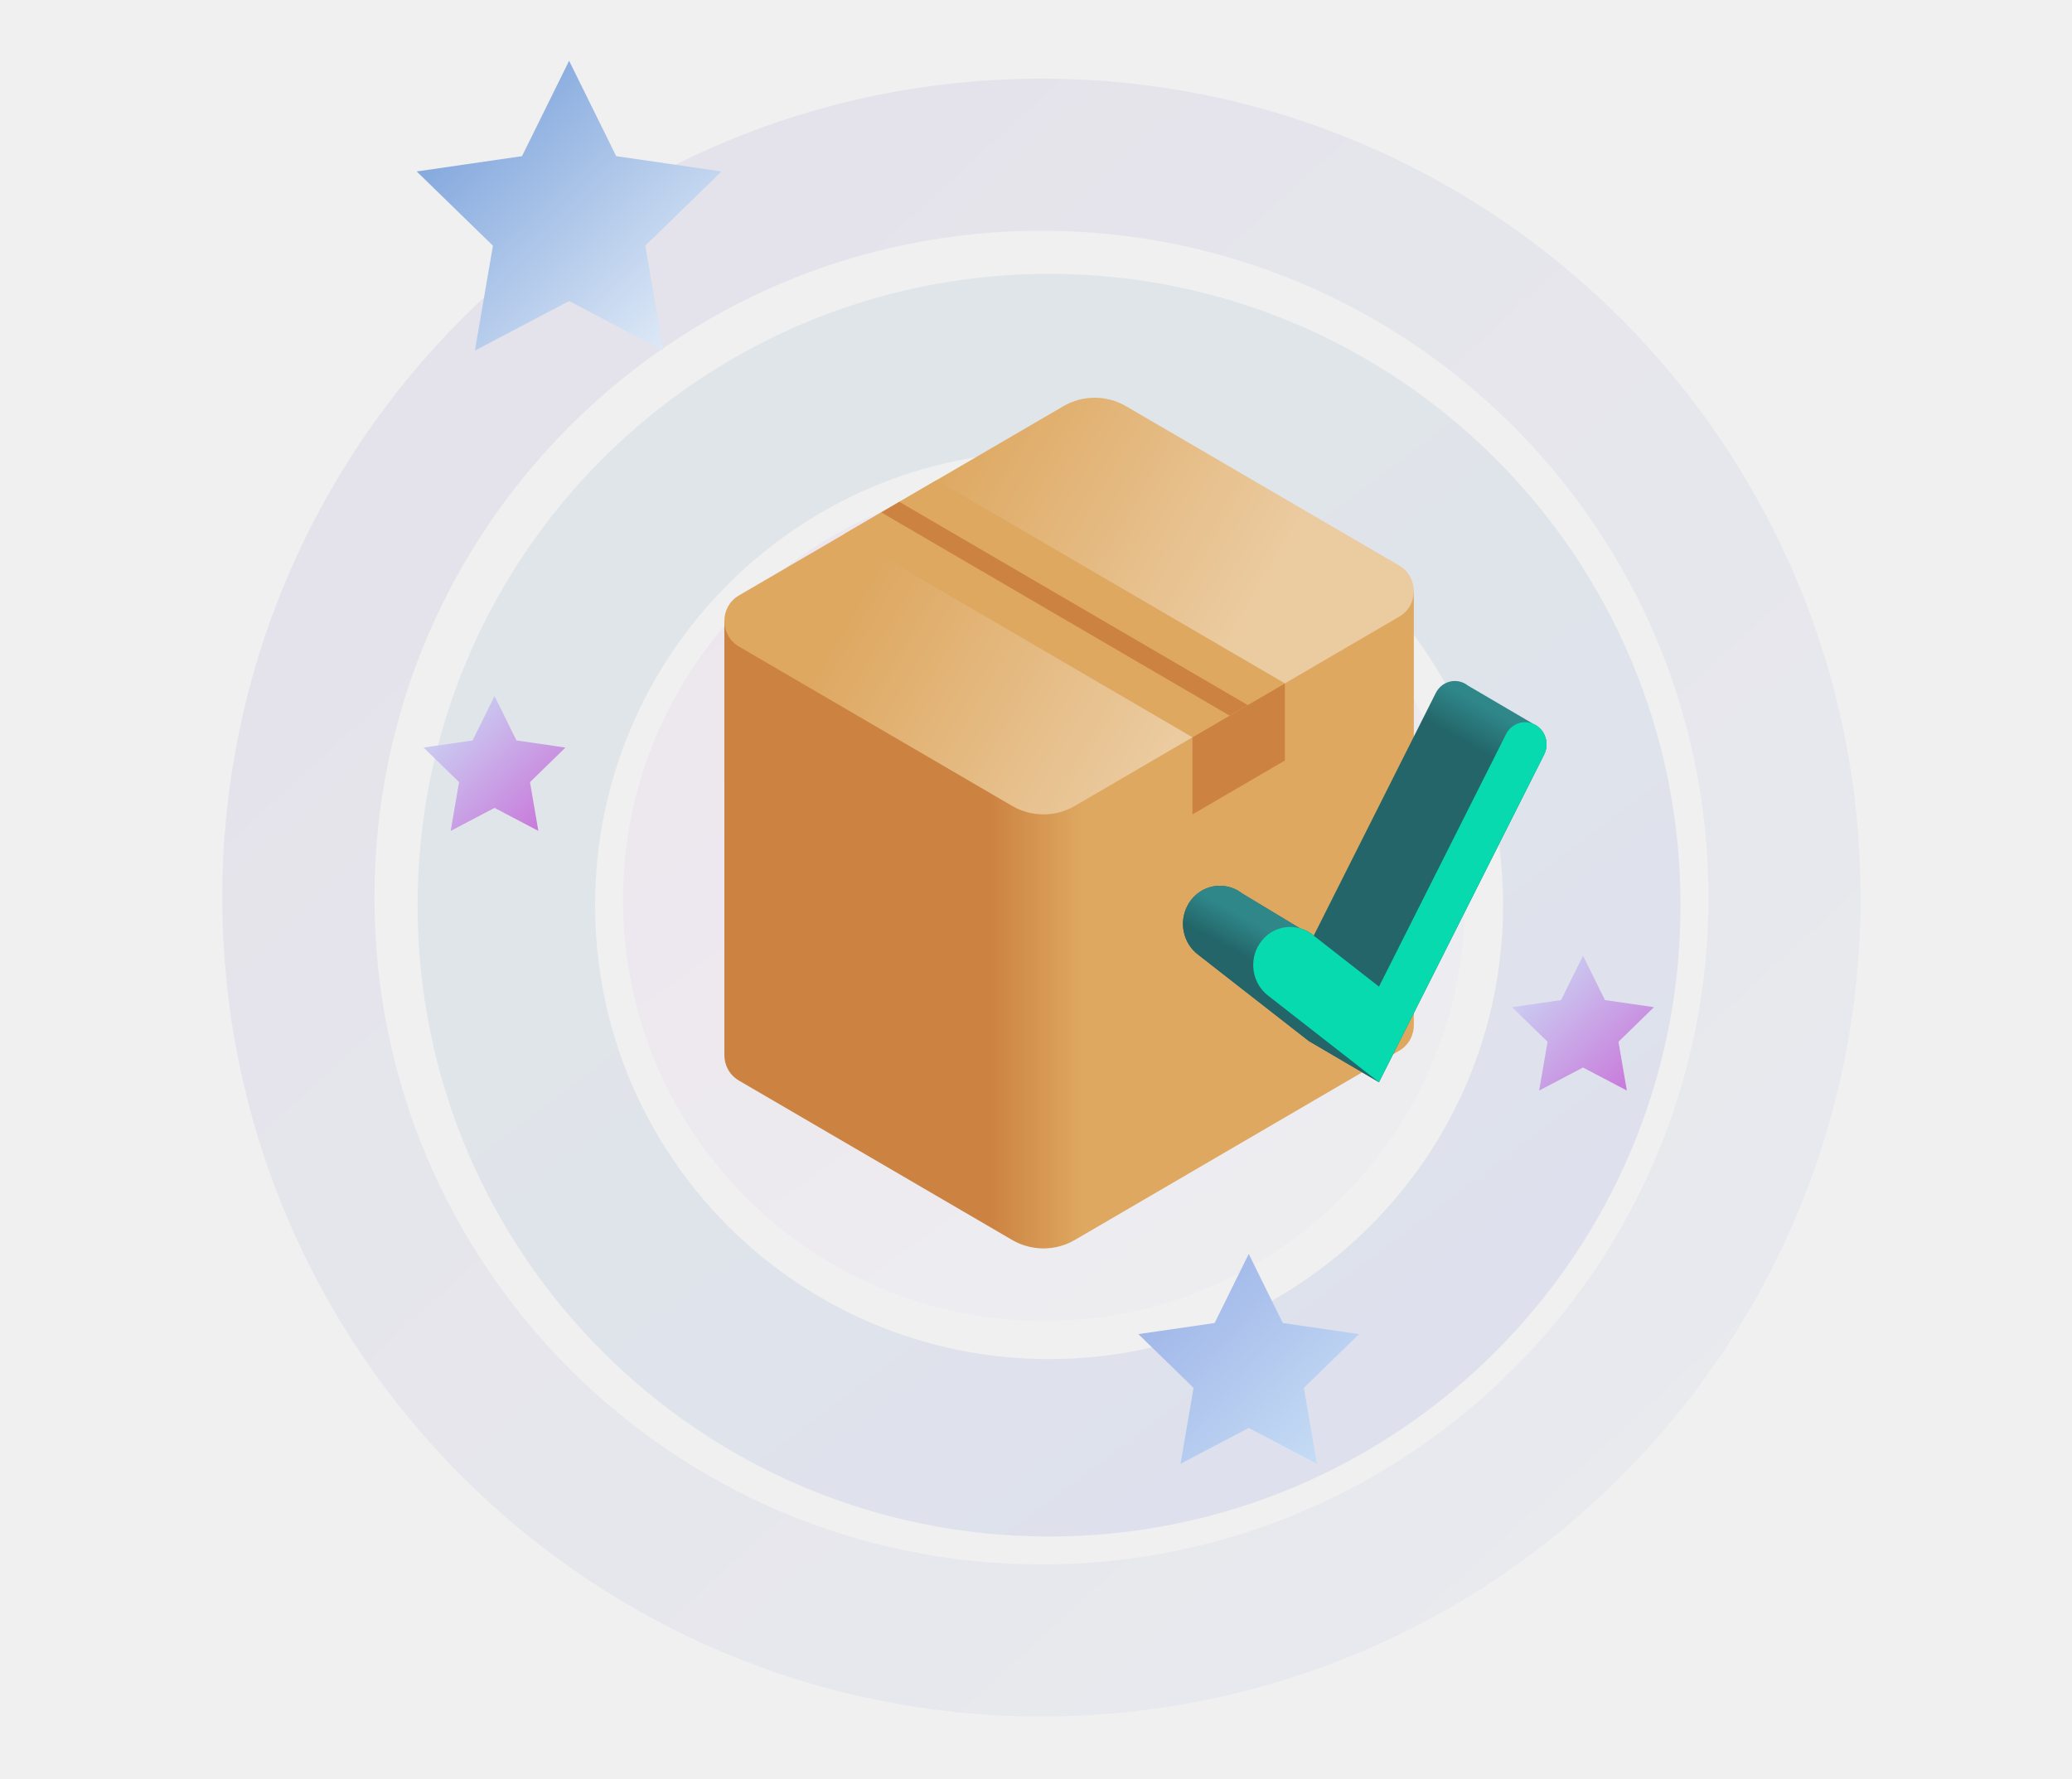
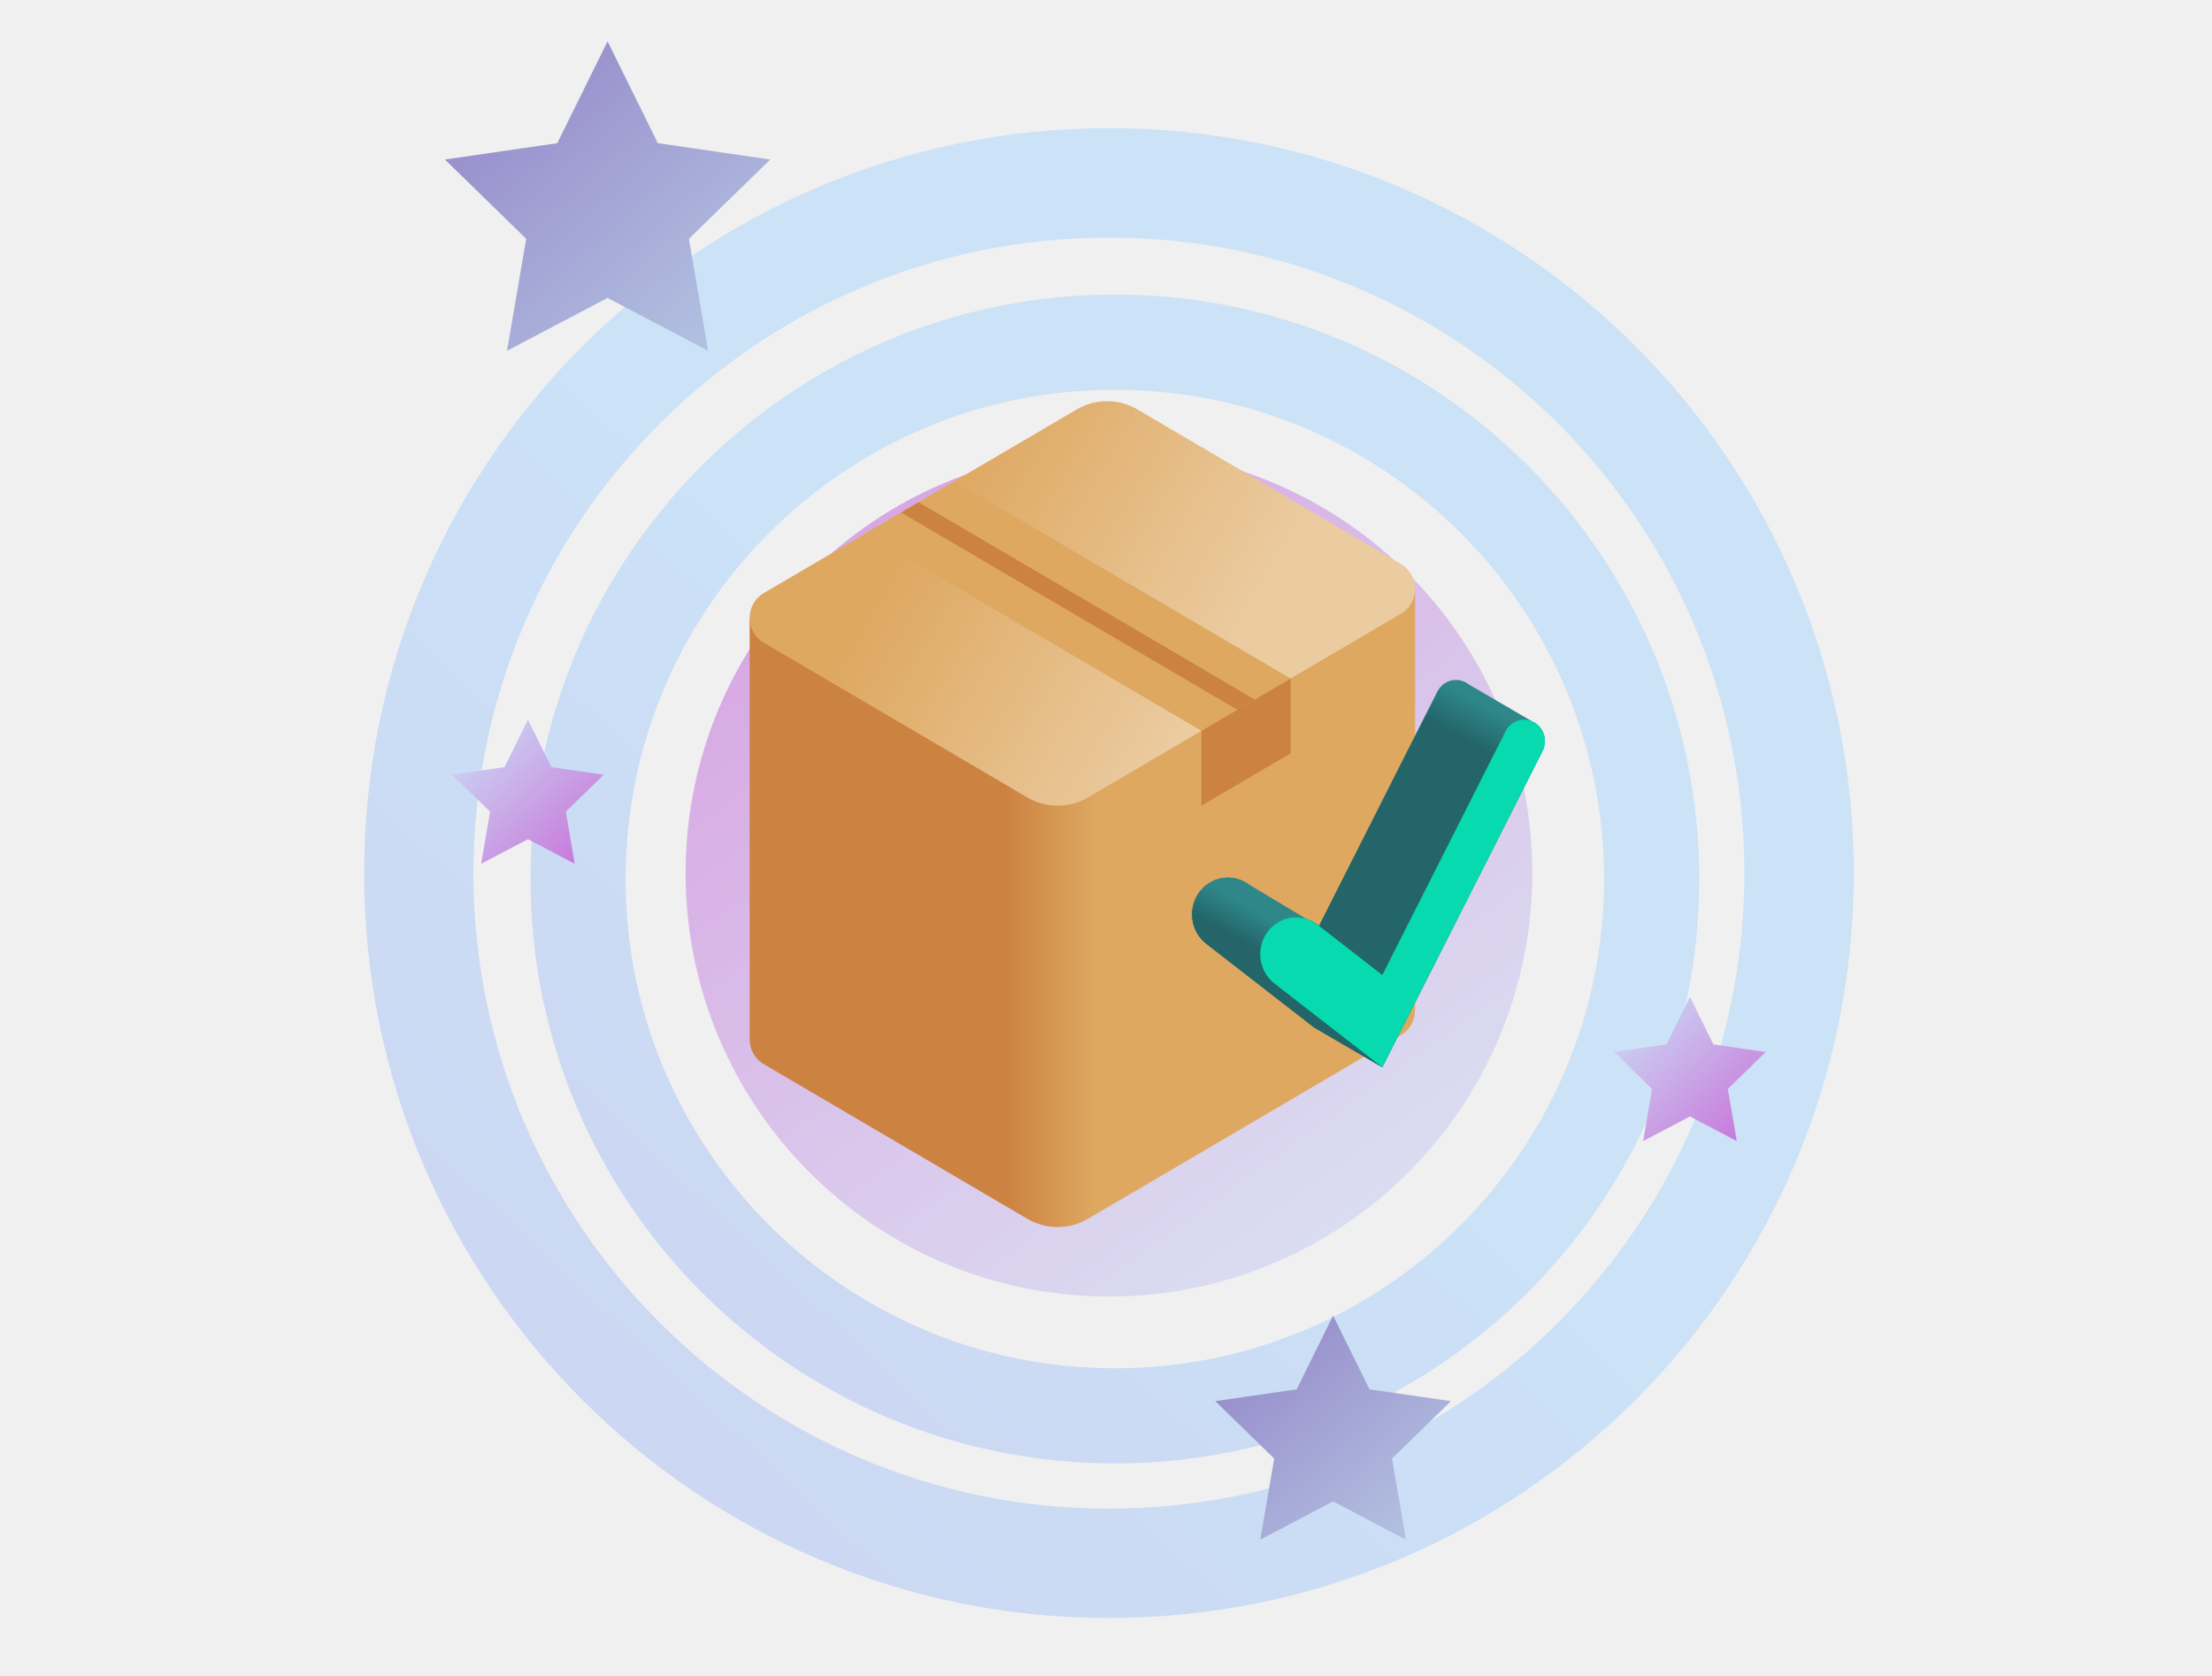
- <svg xmlns="http://www.w3.org/2000/svg" xmlns:xlink="http://www.w3.org/1999/xlink" width="375px" height="322px" viewBox="0 0 375 322" version="1.1">
+ <svg xmlns="http://www.w3.org/2000/svg" xmlns:xlink="http://www.w3.org/1999/xlink" width="375px" height="284px" viewBox="0 0 375 284" version="1.1">
  <defs>
-     <rect id="path-1" x="0" y="0" width="375" height="322" />
-     <linearGradient x1="88.223%" y1="102.717%" x2="0%" y2="6.493%" id="linearGradient-3">
+     <rect id="path-1" x="0" y="0" width="375" height="284" />
+     <linearGradient x1="57.144%" y1="54.889%" x2="-49.678%" y2="168.9%" id="linearGradient-3">
+       <stop stop-color="#CBE2F7" offset="0%" />
+       <stop stop-color="#CDC4EB" offset="100%" />
+     </linearGradient>
+     <linearGradient x1="100%" y1="123.26%" x2="5.299%" y2="-8.658%" id="linearGradient-4">
+       <stop stop-color="#CBE2F7" offset="0%" />
+       <stop stop-color="#C86DD7" offset="100%" />
+     </linearGradient>
+     <linearGradient x1="38.294%" y1="50%" x2="52.031%" y2="50%" id="linearGradient-5">
+       <stop stop-color="#CC8241" offset="0%" />
+       <stop stop-color="#DEA861" offset="100%" />
+     </linearGradient>
+     <linearGradient x1="22.16%" y1="40.07%" x2="73.604%" y2="58.419%" id="linearGradient-6">
+       <stop stop-color="#DEA861" offset="0%" />
+       <stop stop-color="#EBCBA0" offset="100%" />
+     </linearGradient>
+     <linearGradient x1="66.31%" y1="9.81%" x2="71.159%" y2="0.343%" id="linearGradient-7">
+       <stop stop-color="#236568" offset="0%" />
+       <stop stop-color="#2F878A" offset="100%" />
+     </linearGradient>
+     <linearGradient x1="54.318%" y1="49.397%" x2="63.031%" y2="33.948%" id="linearGradient-8">
+       <stop stop-color="#236568" offset="0%" />
+       <stop stop-color="#2F878A" offset="100%" />
+     </linearGradient>
+     <linearGradient x1="88.223%" y1="102.717%" x2="0%" y2="6.493%" id="linearGradient-9">
      <stop stop-color="#B4C5E2" offset="0%" />
      <stop stop-color="#9385C8" offset="100%" />
    </linearGradient>
-     <linearGradient x1="45.49%" y1="33.605%" x2="113.133%" y2="123.242%" id="linearGradient-4">
-       <stop stop-color="#477DAE" offset="0%" />
-       <stop stop-color="#303CEB" offset="100%" />
-     </linearGradient>
-     <linearGradient x1="100%" y1="123.26%" x2="5.299%" y2="-8.658%" id="linearGradient-5">
+     <linearGradient x1="0%" y1="0%" x2="102%" y2="101%" id="linearGradient-10">
      <stop stop-color="#CBE2F7" offset="0%" />
      <stop stop-color="#C86DD7" offset="100%" />
    </linearGradient>
-     <linearGradient x1="38.294%" y1="50%" x2="52.031%" y2="50%" id="linearGradient-6">
-       <stop stop-color="#CC8241" offset="0%" />
-       <stop stop-color="#DEA861" offset="100%" />
-     </linearGradient>
-     <linearGradient x1="22.16%" y1="40.181%" x2="73.604%" y2="58.325%" id="linearGradient-7">
-       <stop stop-color="#DEA861" offset="0%" />
-       <stop stop-color="#EBCBA0" offset="100%" />
-     </linearGradient>
-     <linearGradient x1="66.132%" y1="9.81%" x2="70.928%" y2="0.343%" id="linearGradient-8">
-       <stop stop-color="#236568" offset="0%" />
-       <stop stop-color="#2F878A" offset="100%" />
-     </linearGradient>
-     <linearGradient x1="54.299%" y1="49.393%" x2="62.972%" y2="33.845%" id="linearGradient-9">
-       <stop stop-color="#236568" offset="0%" />
-       <stop stop-color="#2F878A" offset="100%" />
-     </linearGradient>
-     <linearGradient x1="0%" y1="0%" x2="102%" y2="101%" id="linearGradient-10">
-       <stop stop-color="#6D98D7" offset="0%" />
-       <stop stop-color="#ECF3FB" offset="100%" />
-     </linearGradient>
-     <linearGradient x1="0%" y1="0%" x2="102%" y2="101%" id="linearGradient-11">
-       <stop stop-color="#CBE2F7" offset="0%" />
-       <stop stop-color="#C86DD7" offset="100%" />
-     </linearGradient>
-     <linearGradient x1="0%" y1="0%" x2="102%" y2="101%" id="linearGradient-12">
-       <stop stop-color="#98AEE6" offset="0%" />
-       <stop stop-color="#CBE2F7" offset="100%" />
-     </linearGradient>
  </defs>
  <g id="Welcome" stroke="none" stroke-width="1" fill="none" fill-rule="evenodd">
-     <g id="View-3" transform="translate(0, -181)">
-       <g id="view-3-icon" transform="translate(0, 181)">
+     <g id="View-3" transform="translate(0, -185)">
+       <g id="view-3-icon" transform="translate(0, 185)">
        <mask id="mask-2" fill="white">
          <use xlink:href="#path-1" />
        </mask>
        <use id="Mask" fill="#D8D8D8" opacity="0" xlink:href="#path-1" />
        <g mask="url(#mask-2)">
-           <g transform="translate(54, 11)">
-             <g id="Rectangle" opacity="0.134" transform="translate(0, 17)">
-               <circle id="Oval" stroke="url(#linearGradient-3)" stroke-width="27.54" cx="134.487" cy="134.487" r="134.487" />
-               <circle id="Oval" stroke="url(#linearGradient-4)" stroke-width="32.13" opacity="0.701" cx="135.864" cy="135.864" r="98.226" />
-               <circle id="Oval" stroke="url(#linearGradient-5)" stroke-width="27.54" opacity="0.593" cx="134.946" cy="134.946" r="62.424" />
+           <g transform="translate(71, 7)">
+             <g id="Rectangle" transform="translate(0, 24)">
+               <circle id="Oval" stroke="url(#linearGradient-3)" stroke-width="18.54" cx="117" cy="117" r="117" />
+               <circle id="Oval" stroke="url(#linearGradient-3)" stroke-width="16.13" cx="118" cy="118" r="91" />
+               <circle id="Oval" stroke="url(#linearGradient-4)" stroke-width="27.54" opacity="0.593" cx="117" cy="117" r="58" />
            </g>
-             <g id="package" transform="translate(77, 61)">
+             <g id="package" transform="translate(56, 61)">
              <g id="Group" fill-rule="nonzero">
-                 <path d="M124.881,113.581 L124.881,35.01 L0.098,40.418 L0.098,118.989 C0.098,120.79 0.979,122.59 2.742,123.619 L52.174,152.462 C55.69,154.513 60.021,154.513 63.537,152.462 L122.237,118.211 C123.999,117.182 124.881,115.382 124.881,113.581 Z" id="Path" fill="url(#linearGradient-6)" />
-                 <path d="M2.742,35.789 L61.442,1.538 C64.958,-0.513 69.289,-0.513 72.804,1.538 L122.236,30.381 C125.762,32.439 125.762,37.582 122.236,39.639 L63.536,73.89 C60.021,75.941 55.689,75.941 52.174,73.89 L2.742,45.047 C-0.784,42.99 -0.784,37.846 2.742,35.789 Z" id="Path" fill="url(#linearGradient-7)" />
-                 <polygon id="Path" fill="#DEA861" points="21.775 24.683 84.822 61.47 101.546 51.712 38.499 14.925" />
-                 <g transform="translate(28.27381, 18.64844)" fill="#CC8241" id="Path">
-                   <polygon points="3.497 0.198 66.543 36.984 63.268 38.896 0.221 2.109" />
-                   <polygon points="56.548 42.822 56.548 56.78 73.272 47.021 73.272 33.063" />
+                 <path d="M112.892,103.256 L112.892,31.827 L0.088,36.744 L0.088,108.172 C0.088,109.809 0.885,111.445 2.479,112.381 L47.165,138.602 C50.343,140.466 54.259,140.466 57.437,138.602 L110.502,107.465 C112.095,106.529 112.892,104.893 112.892,103.256 Z" id="Path" fill="url(#linearGradient-5)" />
+                 <path d="M2.479,32.536 L55.544,1.399 C58.722,-0.466 62.637,-0.466 65.815,1.399 L110.502,27.619 C113.689,29.49 113.689,34.165 110.502,36.036 L57.437,67.172 C54.259,69.037 50.343,69.037 47.165,67.172 L2.479,40.952 C-0.709,39.082 -0.709,34.406 2.479,32.536 Z" id="Path" fill="url(#linearGradient-6)" />
+                 <polygon id="Path" fill="#DEA861" points="19.685 22.439 76.679 55.882 91.797 47.011 34.803 13.569" />
+                 <g transform="translate(25.55952, 16.95312)" fill="#CC8241" id="Path">
+                   <polygon points="3.161 0.18 60.155 33.622 57.194 35.36 0.2 1.917" />
+                   <polygon points="51.119 38.929 51.119 51.618 66.238 42.747 66.238 30.058" />
                </g>
              </g>
-               <g id="Group" transform="translate(83, 51)" fill-rule="nonzero">
-                 <path d="M64.361,8.549 C64.09,8.337 63.8,8.173 63.501,8.045 L51.648,1.092 C49.733,-0.403 46.977,0.236 45.864,2.432 L23.761,46.381 L23.526,46.197 C22.823,45.648 22.052,45.276 21.258,45.052 L21.251,45.04 L10.813,38.74 C10.244,38.296 9.63,37.968 8.996,37.738 L8.973,37.724 L8.976,37.73 C5.947,36.64 2.442,37.926 0.862,41.045 C-0.653,44.034 0.146,47.716 2.753,49.75 L22.864,65.45 L35.577,72.907 L65.46,13.61 C66.341,11.872 65.876,9.732 64.361,8.549 L64.361,8.549 Z" id="Path" fill="url(#linearGradient-8)" />
-                 <path d="M23.526,46.197 C22.823,45.648 22.052,45.276 21.258,45.052 L21.252,45.04 L10.813,38.74 C10.244,38.296 9.63,37.968 8.996,37.738 L8.974,37.724 L8.977,37.73 C5.948,36.64 2.443,37.926 0.862,41.045 C-0.653,44.034 0.147,47.716 2.753,49.75 L22.864,65.45 L35.577,72.907 L23.526,46.197 Z" id="Path" fill="url(#linearGradient-9)" />
-                 <path d="M35.578,72.907 L15.466,57.207 C12.86,55.173 12.06,51.491 13.575,48.502 C15.49,44.724 20.232,43.626 23.527,46.197 L35.578,55.605 L58.577,9.89 C59.69,7.693 62.446,7.055 64.361,8.549 C65.876,9.732 66.341,11.872 65.461,13.61 L35.578,72.907 Z" id="Path" fill="#06DAAE" />
+               <g id="Group" transform="translate(75, 47)" fill-rule="nonzero">
+                 <path d="M58.51,7.73 C58.263,7.538 58,7.389 57.729,7.274 L46.953,0.988 C45.212,-0.364 42.706,0.213 41.694,2.199 L21.601,41.933 L21.387,41.767 C20.748,41.271 20.047,40.935 19.325,40.732 L19.319,40.721 L9.83,35.025 C9.313,34.623 8.754,34.327 8.178,34.119 L8.158,34.107 L8.16,34.112 C5.407,33.127 2.22,34.29 0.783,37.109 C-0.594,39.811 0.133,43.14 2.502,44.98 L20.786,59.174 L32.343,65.916 L59.509,12.305 C60.31,10.734 59.887,8.799 58.51,7.73 L58.51,7.73 Z" id="Path" fill="url(#linearGradient-7)" />
+                 <path d="M21.387,41.767 C20.748,41.271 20.047,40.935 19.325,40.732 L19.32,40.721 L9.83,35.025 C9.313,34.623 8.755,34.327 8.178,34.119 L8.158,34.107 L8.161,34.112 C5.407,33.127 2.221,34.29 0.784,37.109 C-0.593,39.811 0.134,43.14 2.503,44.98 L20.786,59.174 L32.343,65.916 L21.387,41.767 Z" id="Path" fill="url(#linearGradient-8)" />
+                 <path d="M32.343,65.916 L14.06,51.722 C11.691,49.882 10.964,46.553 12.341,43.851 C14.082,40.435 18.393,39.442 21.388,41.767 L32.343,50.273 L53.251,8.941 C54.263,6.955 56.769,6.378 58.51,7.73 C59.887,8.799 60.31,10.734 59.51,12.305 L32.343,65.916 Z" id="Path" fill="#06DAAE" />
              </g>
            </g>
-             <g id="stars" transform="translate(20, 0)">
-               <polygon id="Star" fill="url(#linearGradient-10)" points="29 43.5 11.954 52.461 15.21 33.481 1.419 20.039 20.477 17.269 29 0 37.523 17.269 56.581 20.039 42.79 33.481 46.046 52.461" />
-               <polygon id="Star-Copy" fill="url(#linearGradient-11)" points="15.5 135.25 7.565 139.422 9.08 130.586 2.661 124.328 11.532 123.039 15.5 115 19.468 123.039 28.339 124.328 21.92 130.586 23.435 139.422" />
-               <polygon id="Star-Copy" fill="url(#linearGradient-12)" points="152 247.5 139.657 253.989 142.014 240.245 132.028 230.511 145.828 228.505 152 216 158.172 228.505 171.972 230.511 161.986 240.245 164.343 253.989" />
-               <polygon id="Star-Copy-2" fill="url(#linearGradient-11)" points="212.5 182.25 204.565 186.422 206.08 177.586 199.661 171.328 208.532 170.039 212.5 162 216.468 170.039 225.339 171.328 218.92 177.586 220.435 186.422" />
+             <g id="stars" transform="translate(3, 0)">
+               <polygon id="Star" fill="url(#linearGradient-9)" points="29 43.5 11.954 52.461 15.21 33.481 1.419 20.039 20.477 17.269 29 0 37.523 17.269 56.581 20.039 42.79 33.481 46.046 52.461" />
+               <polygon id="Star-Copy" fill="url(#linearGradient-10)" points="15.5 135.25 7.565 139.422 9.08 130.586 2.661 124.328 11.532 123.039 15.5 115 19.468 123.039 28.339 124.328 21.92 130.586 23.435 139.422" />
+               <polygon id="Star-Copy" fill="url(#linearGradient-9)" points="152 247.5 139.657 253.989 142.014 240.245 132.028 230.511 145.828 228.505 152 216 158.172 228.505 171.972 230.511 161.986 240.245 164.343 253.989" />
+               <polygon id="Star-Copy-2" fill="url(#linearGradient-10)" points="212.5 182.25 204.565 186.422 206.08 177.586 199.661 171.328 208.532 170.039 212.5 162 216.468 170.039 225.339 171.328 218.92 177.586 220.435 186.422" />
            </g>
          </g>
        </g>
      </g>
    </g>
  </g>
</svg>
